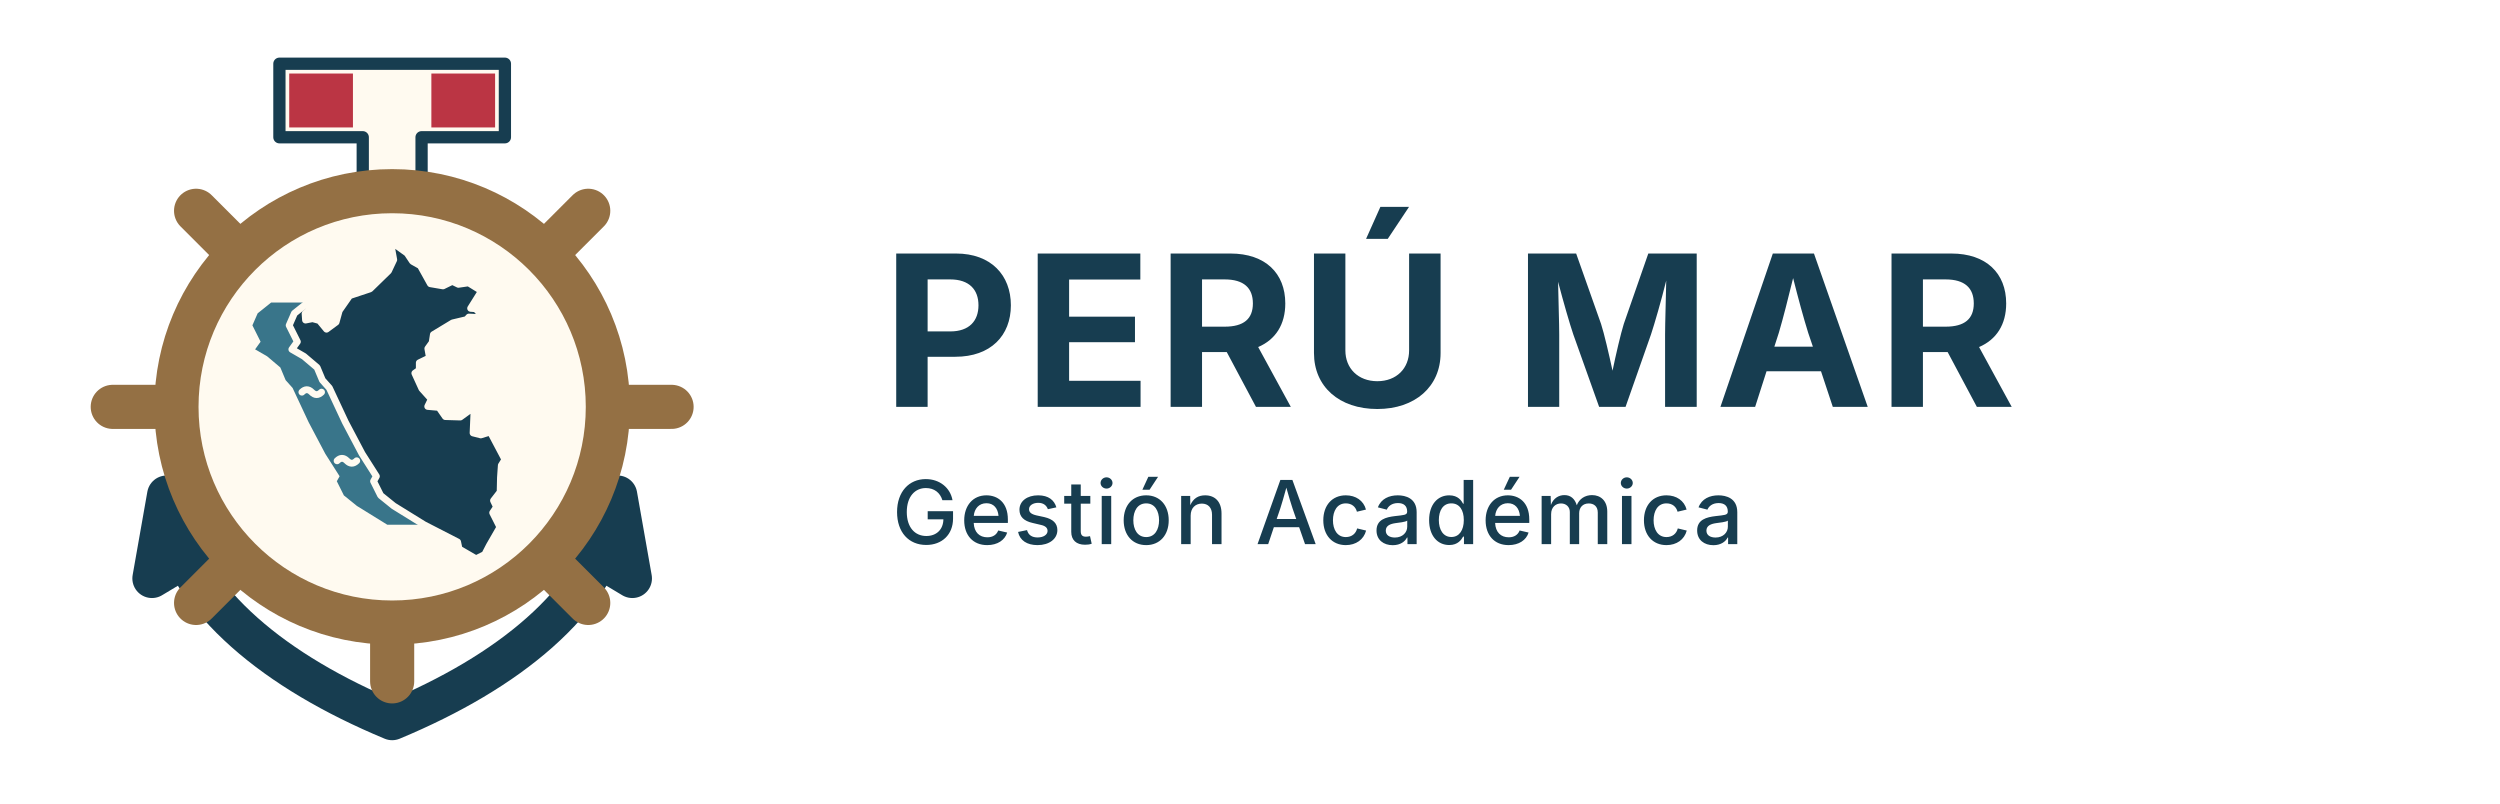
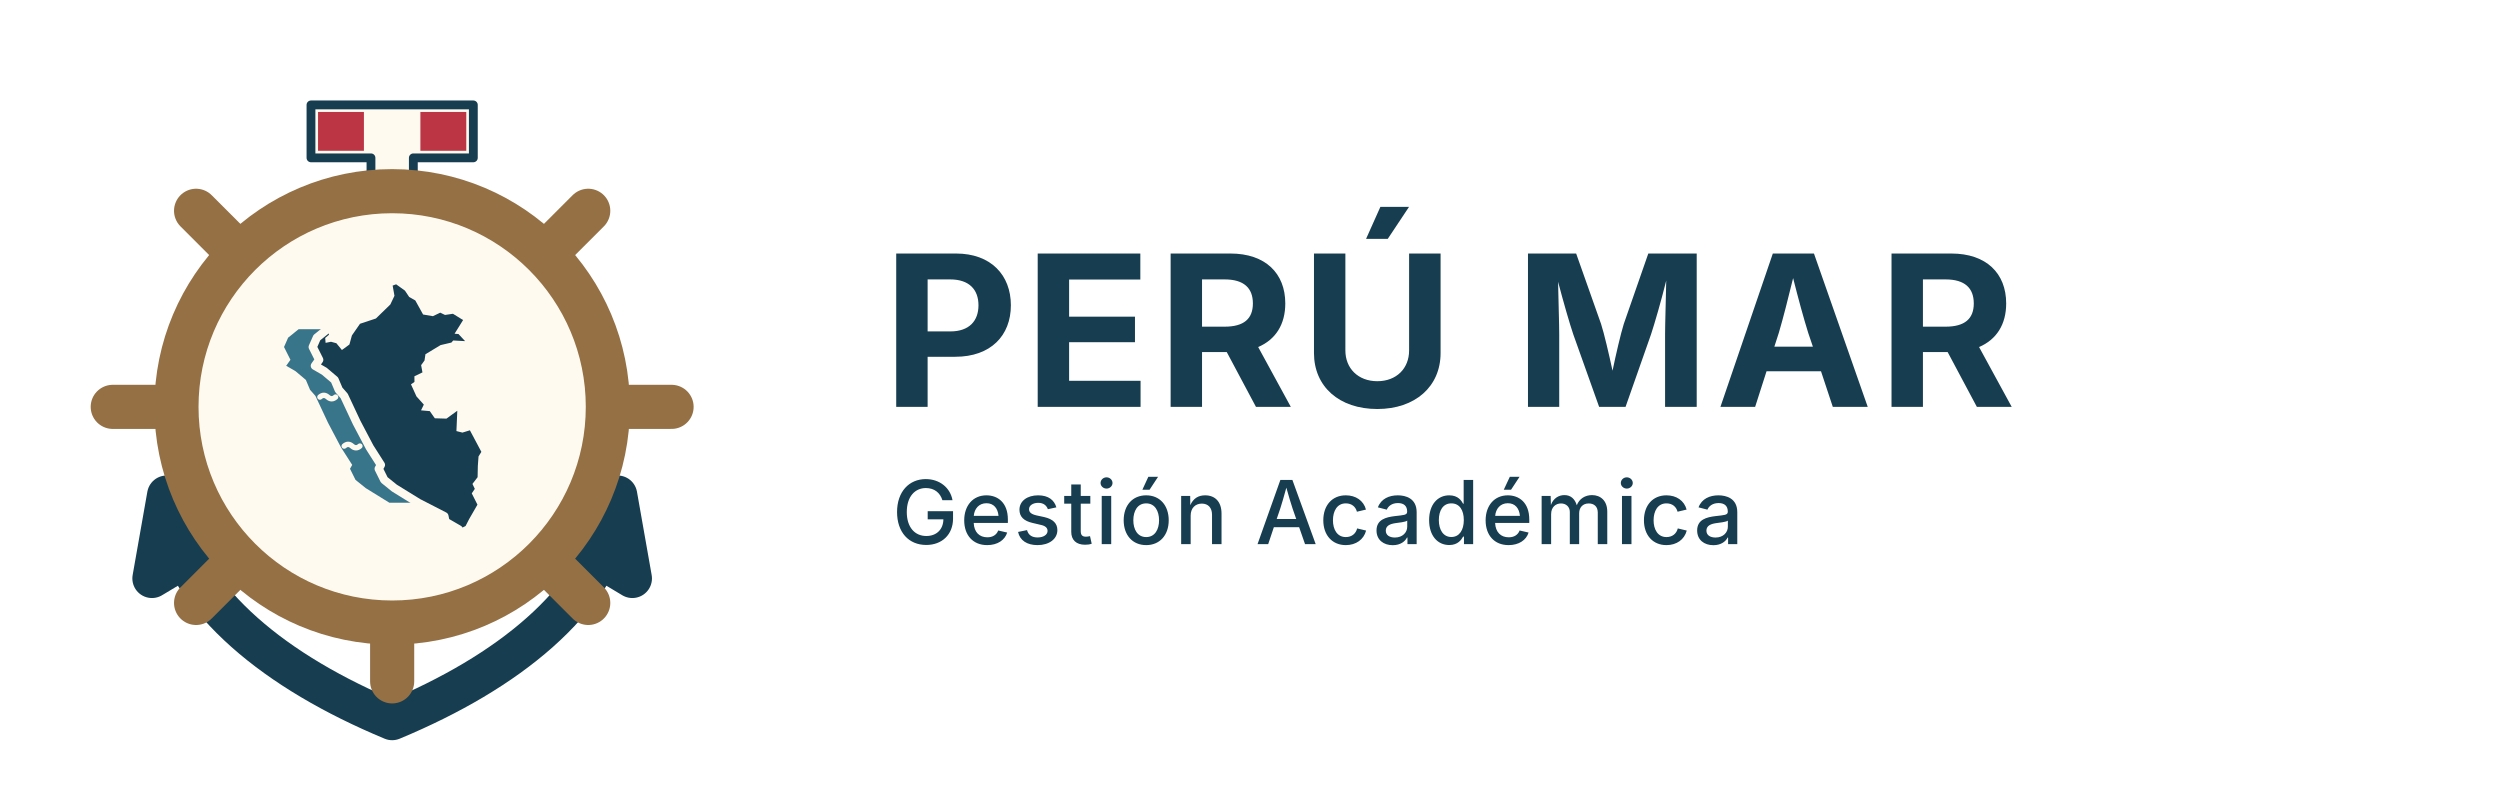
<svg xmlns="http://www.w3.org/2000/svg" viewBox="0 0 510 164" role="img" aria-labelledby="pm-logo-title pm-logo-desc">
  <g id="anchor" fill="none" stroke="var(--pm-ink, #173d50)" stroke-width="8" stroke-linecap="round" stroke-linejoin="round">
    <path d="M80 29v116M34 105c5 18 22 32 46 42 24-10 41-24 46-42" />
    <path d="m34 101-3 17 15-9m80-8 3 17-15-9" />
  </g>
-   <g id="institutional-t" stroke="var(--pm-ink, #173d50)" stroke-width="2.5" stroke-linejoin="round">
+   <g id="institutional-t" transform="translate(80 43) scale(.72) translate(-80 -43)" stroke="var(--pm-ink, #173d50)" stroke-width="2.5" stroke-linejoin="round">
    <path d="M57 13h46v15H86v15H74V28H57Z" fill="var(--pm-paper, #fffaf0)" />
    <path d="M59 15h13v11H59Zm29 0h13v11H88Z" fill="var(--pm-red, #bb3544)" stroke="none" />
  </g>
  <g id="wheel" stroke="var(--pm-wheel, #947044)" stroke-linecap="round">
    <path d="M23 83h14m86 0h14M40 43l10 10m60 60 10 10M40 123l10-10m60-60 10-10M80 127v12" fill="none" stroke-width="9" />
    <circle cx="80" cy="83" r="44" fill="var(--pm-paper, #fffaf0)" stroke-width="9" />
  </g>
  <g id="peru-and-mar-de-grau">
-     <path id="western-sea" d="M62.82 61.71 L60.06 63.92 L58.99 66.37 L60.66 69.71 L59.54 71.27 L62.00 72.69 L64.69 74.97 L65.77 77.55 L67.19 79.14 L70.45 86.11 L73.86 92.57 L76.78 97.16 L76.21 98.17 L77.65 101.06 L80.31 103.21 L86.50 107.04 L79.00 107.04 L72.81 103.21 L70.15 101.06 L68.71 98.17 L69.28 97.16 L66.36 92.57 L62.95 86.11 L59.69 79.14 L58.27 77.55 L57.19 74.97 L54.50 72.69 L52.04 71.27 L53.16 69.71 L51.49 66.37 L52.56 63.92 L55.32 61.71Z" fill="var(--pm-sea, #39758a)" />
-     <path id="sea-lines" d="M61.59 80q1-1 2 0t2 0 M68.77 94q1-1 2 0t2 0" fill="none" stroke="var(--pm-paper, #fffaf0)" stroke-width="1.4" stroke-linecap="round" />
-     <path id="peru" d="M98.77 64.84 L95.66 64.68 L95.19 65.20 L92.36 65.87 L88.41 68.26 L88.16 69.89 L87.28 71.11 L87.62 73.00 L85.54 74.01 L85.54 75.49 L84.63 76.13 L86.07 79.28 L87.99 81.41 L87.26 82.91 L89.55 83.11 L90.85 84.98 L93.90 85.07 L96.74 83.01 L96.51 88.32 L98.08 88.72 L100.03 88.12 L103.01 93.75 L102.27 94.94 L102.10 97.40 L102.03 100.37 L100.68 102.12 L101.30 103.42 L100.51 104.60 L101.99 107.54 L99.82 111.31 L98.89 113.11 L97.11 114.00 L93.65 111.99 L93.35 110.56 L86.50 107.04 L80.31 103.21 L77.65 101.06 L76.21 98.17 L76.78 97.16 L73.86 92.57 L70.45 86.11 L67.19 79.14 L65.77 77.55 L64.69 74.97 L62.00 72.69 L59.54 71.27 L60.66 69.71 L58.99 66.37 L60.06 63.92 L62.82 61.71 L63.23 63.17 L62.24 64.00 L62.33 65.29 L63.76 65.01 L65.16 65.39 L66.61 67.15 L68.56 65.71 L69.21 63.35 L71.33 60.31 L75.48 58.93 L79.25 55.26 L80.32 52.99 L79.84 50.33 L80.76 50.00 L83.06 51.66 L84.16 53.31 L85.76 54.21 L87.80 57.88 L90.37 58.32 L92.27 57.39 L93.52 58.00 L95.59 57.70 L98.24 59.34 L96.01 62.90 L97.04 62.98Z" fill="var(--pm-ink, #173d50)" stroke="var(--pm-paper, #fffaf0)" stroke-width="1.4" stroke-linejoin="round" />
+     <path id="western-sea" d="M66.79 67.15 L64.64 68.88 L63.80 70.79 L65.11 73.40 L64.24 74.62 L66.16 75.73 L68.26 77.51 L69.11 79.52 L70.21 80.77 L72.76 86.21 L75.42 91.26 L77.70 94.84 L77.26 95.63 L78.38 97.89 L80.46 99.57 L85.30 102.56 L79.44 102.56 L74.60 99.57 L72.52 97.89 L71.40 95.63 L71.85 94.84 L69.56 91.26 L66.90 86.21 L64.35 80.77 L63.25 79.52 L62.40 77.51 L60.30 75.73 L58.38 74.62 L59.25 73.40 L57.94 70.79 L58.78 68.88 L60.93 67.15Z" fill="var(--pm-sea, #39758a)" />
+     <path id="sea-lines" d="M65.26 81q.8-.7 1.6 0t1.6 0 M70.22 91q.8-.7 1.6 0t1.6 0" fill="none" stroke="var(--pm-paper, #fffaf0)" stroke-width="1.1" stroke-linecap="round" />
+     <path id="peru" d="M94.88 69.59 L92.45 69.46 L92.09 69.88 L89.88 70.40 L86.79 72.26 L86.60 73.54 L85.91 74.49 L86.18 75.97 L84.54 76.76 L84.55 77.91 L83.84 78.41 L84.96 80.87 L86.46 82.54 L85.89 83.71 L87.68 83.87 L88.70 85.33 L91.08 85.40 L93.29 83.79 L93.11 87.94 L94.34 88.25 L95.86 87.78 L98.20 92.18 L97.62 93.11 L97.48 95.03 L97.43 97.35 L96.38 98.72 L96.86 99.73 L96.24 100.65 L97.40 102.95 L95.70 105.90 L94.98 107.30 L93.59 108.00 L90.88 106.43 L90.65 105.31 L85.30 102.56 L80.46 99.57 L78.38 97.89 L77.26 95.63 L77.70 94.84 L75.42 91.26 L72.76 86.21 L70.21 80.77 L69.11 79.52 L68.26 77.51 L66.16 75.73 L64.24 74.62 L65.11 73.40 L63.80 70.79 L64.64 68.88 L66.79 67.15 L67.11 68.29 L66.34 68.94 L66.42 69.94 L67.53 69.72 L68.62 70.02 L69.75 71.40 L71.28 70.28 L71.79 68.43 L73.44 66.05 L76.69 64.97 L79.63 62.11 L80.47 60.34 L80.10 58.26 L80.81 58.00 L82.61 59.29 L83.47 60.58 L84.72 61.29 L86.31 64.16 L88.32 64.50 L89.81 63.78 L90.78 64.25 L92.40 64.01 L94.47 65.29 L92.73 68.08 L93.53 68.14Z" fill="var(--pm-ink, #173d50)" />
+     <path id="western-coast" d="M66.79 67.15 L64.64 68.88 L63.80 70.79 L65.11 73.40 L64.24 74.62 L66.16 75.73 L68.26 77.51 L69.11 79.52 L70.21 80.77 L72.76 86.21 L75.42 91.26 L77.70 94.84 L77.26 95.63 L78.38 97.89 L80.46 99.57 L85.30 102.56 L90.65 105.31 L90.88 106.43 L93.59 108.00" fill="none" stroke="var(--pm-paper, #fffaf0)" stroke-width="1.7" stroke-linecap="round" stroke-linejoin="round" />
  </g>
  <g id="wordmark" fill="var(--pm-ink, #173d50)" font-family="system-ui, -apple-system, 'Segoe UI', sans-serif">
    <text x="180" y="83" font-size="43" font-weight="750" letter-spacing="1">PERÚ MAR</text>
    <text x="182" y="111" font-size="18" font-weight="450" letter-spacing=".4">Gestión Académica</text>
  </g>
</svg>
